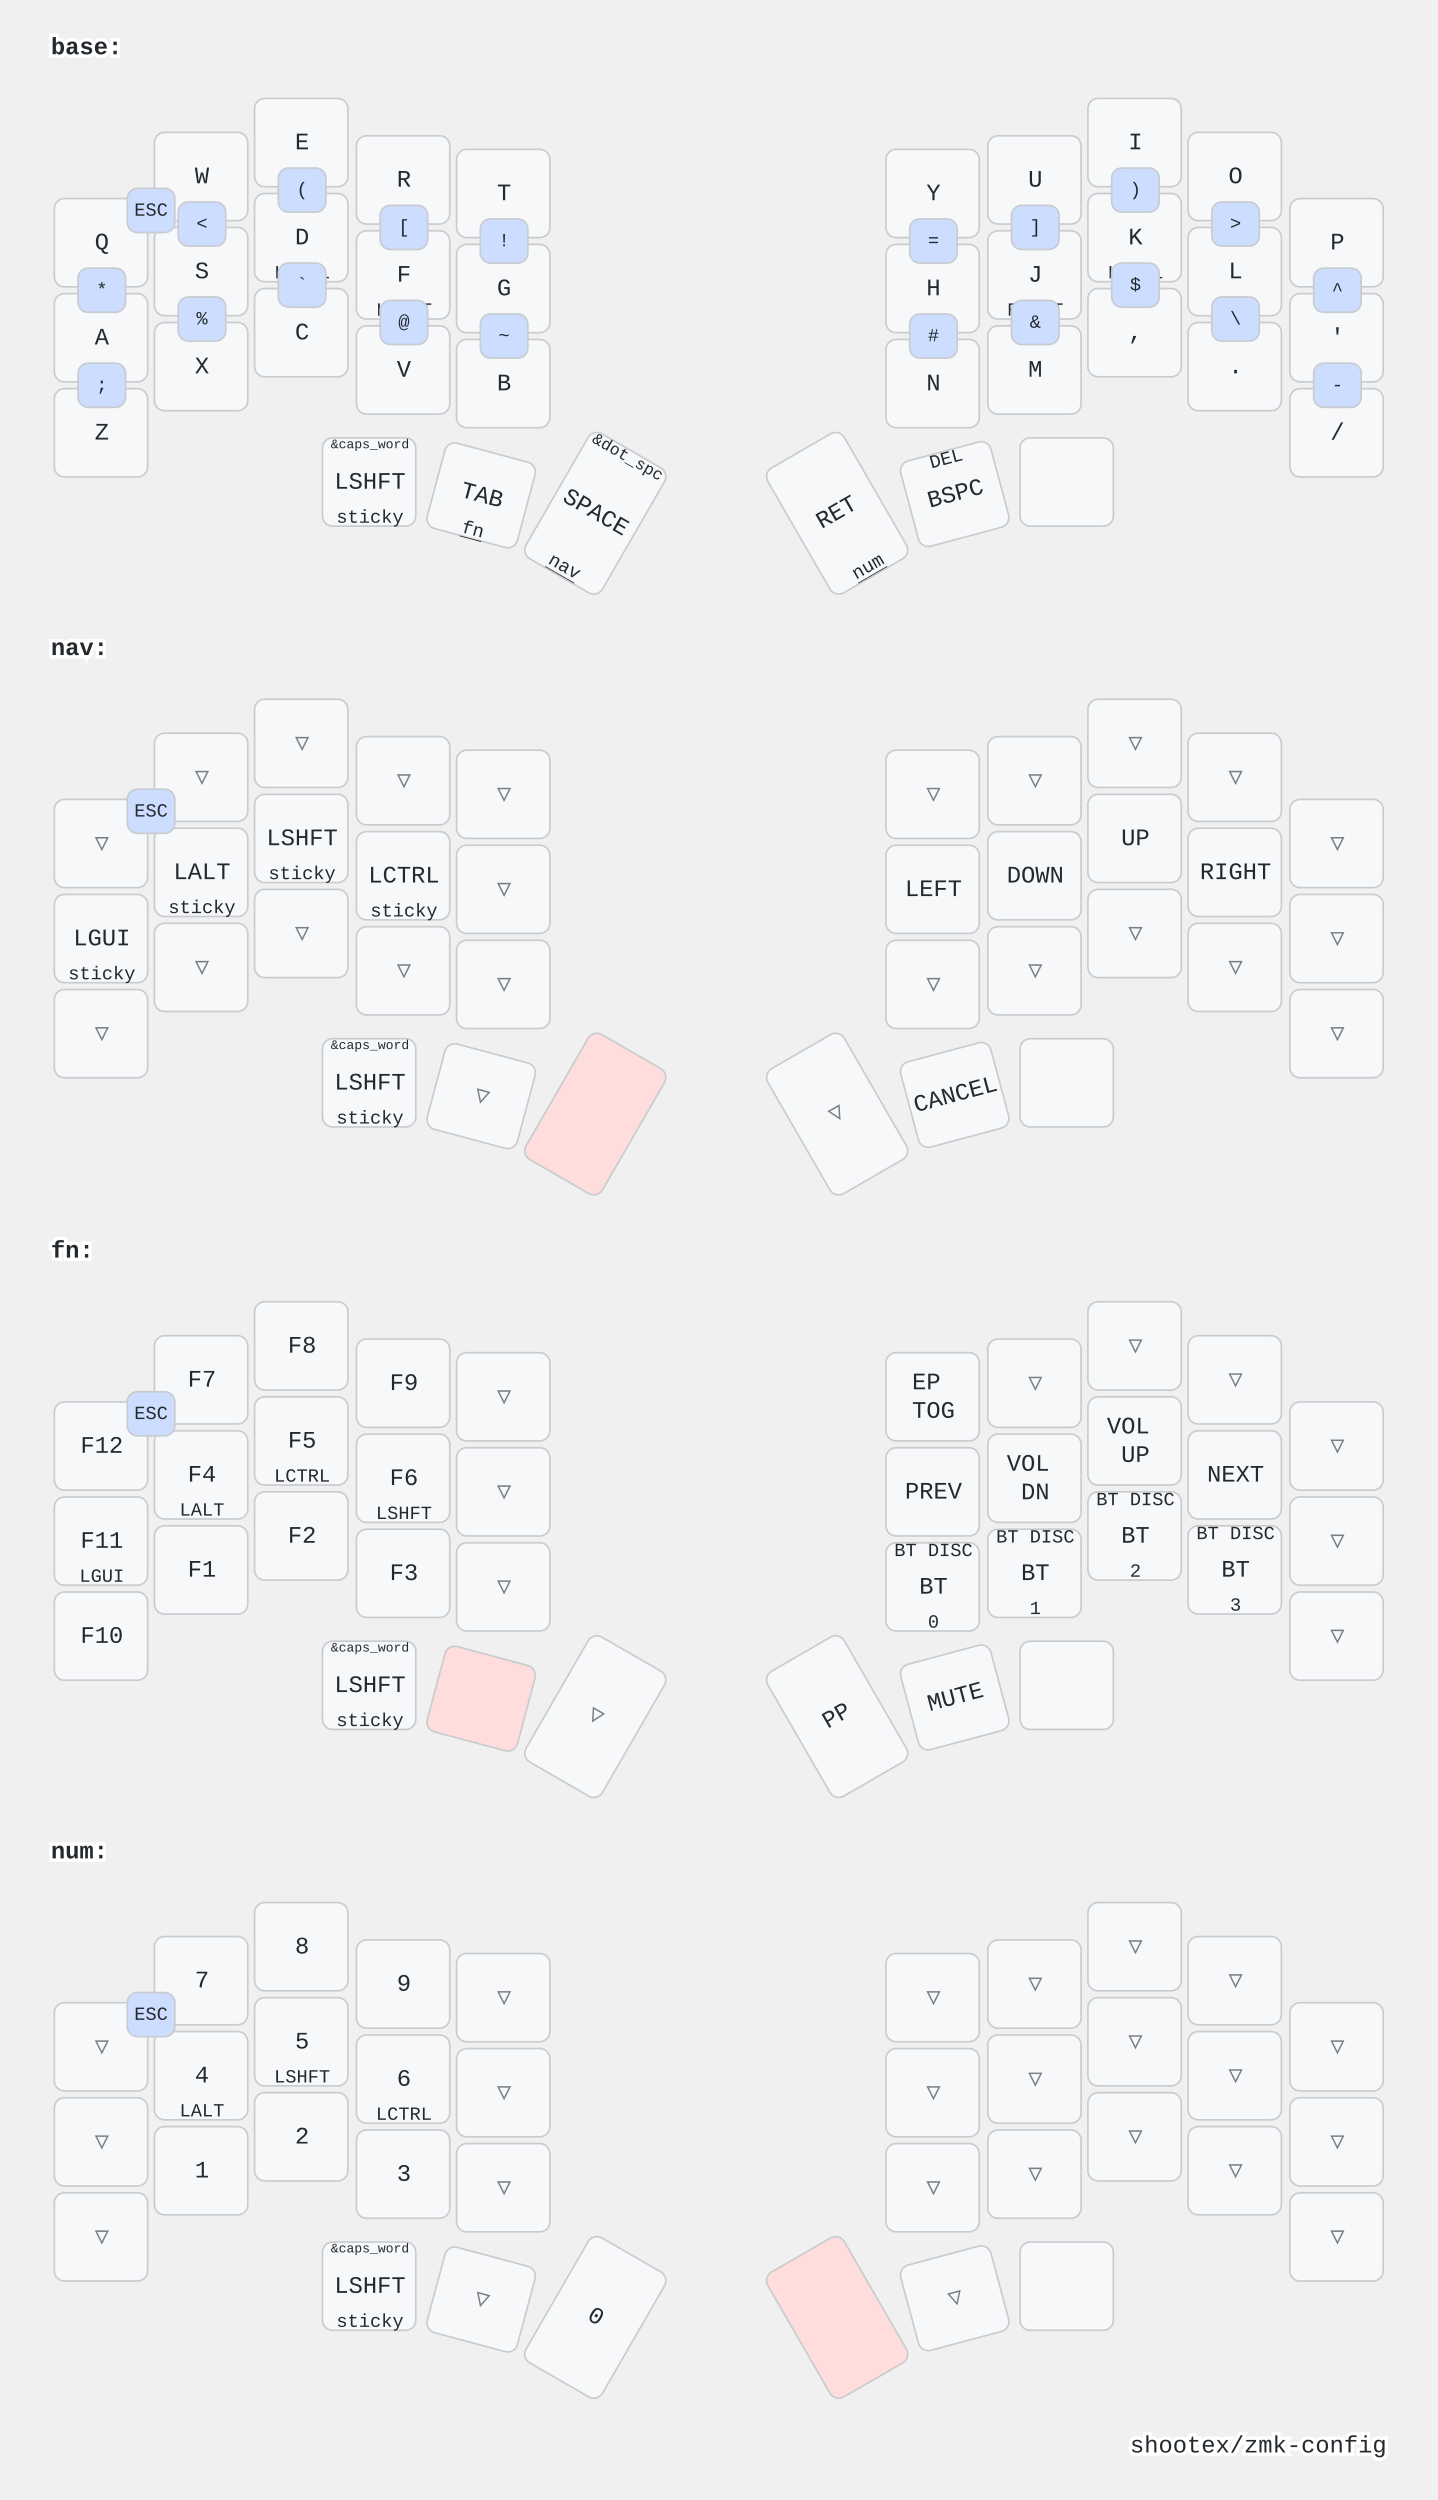
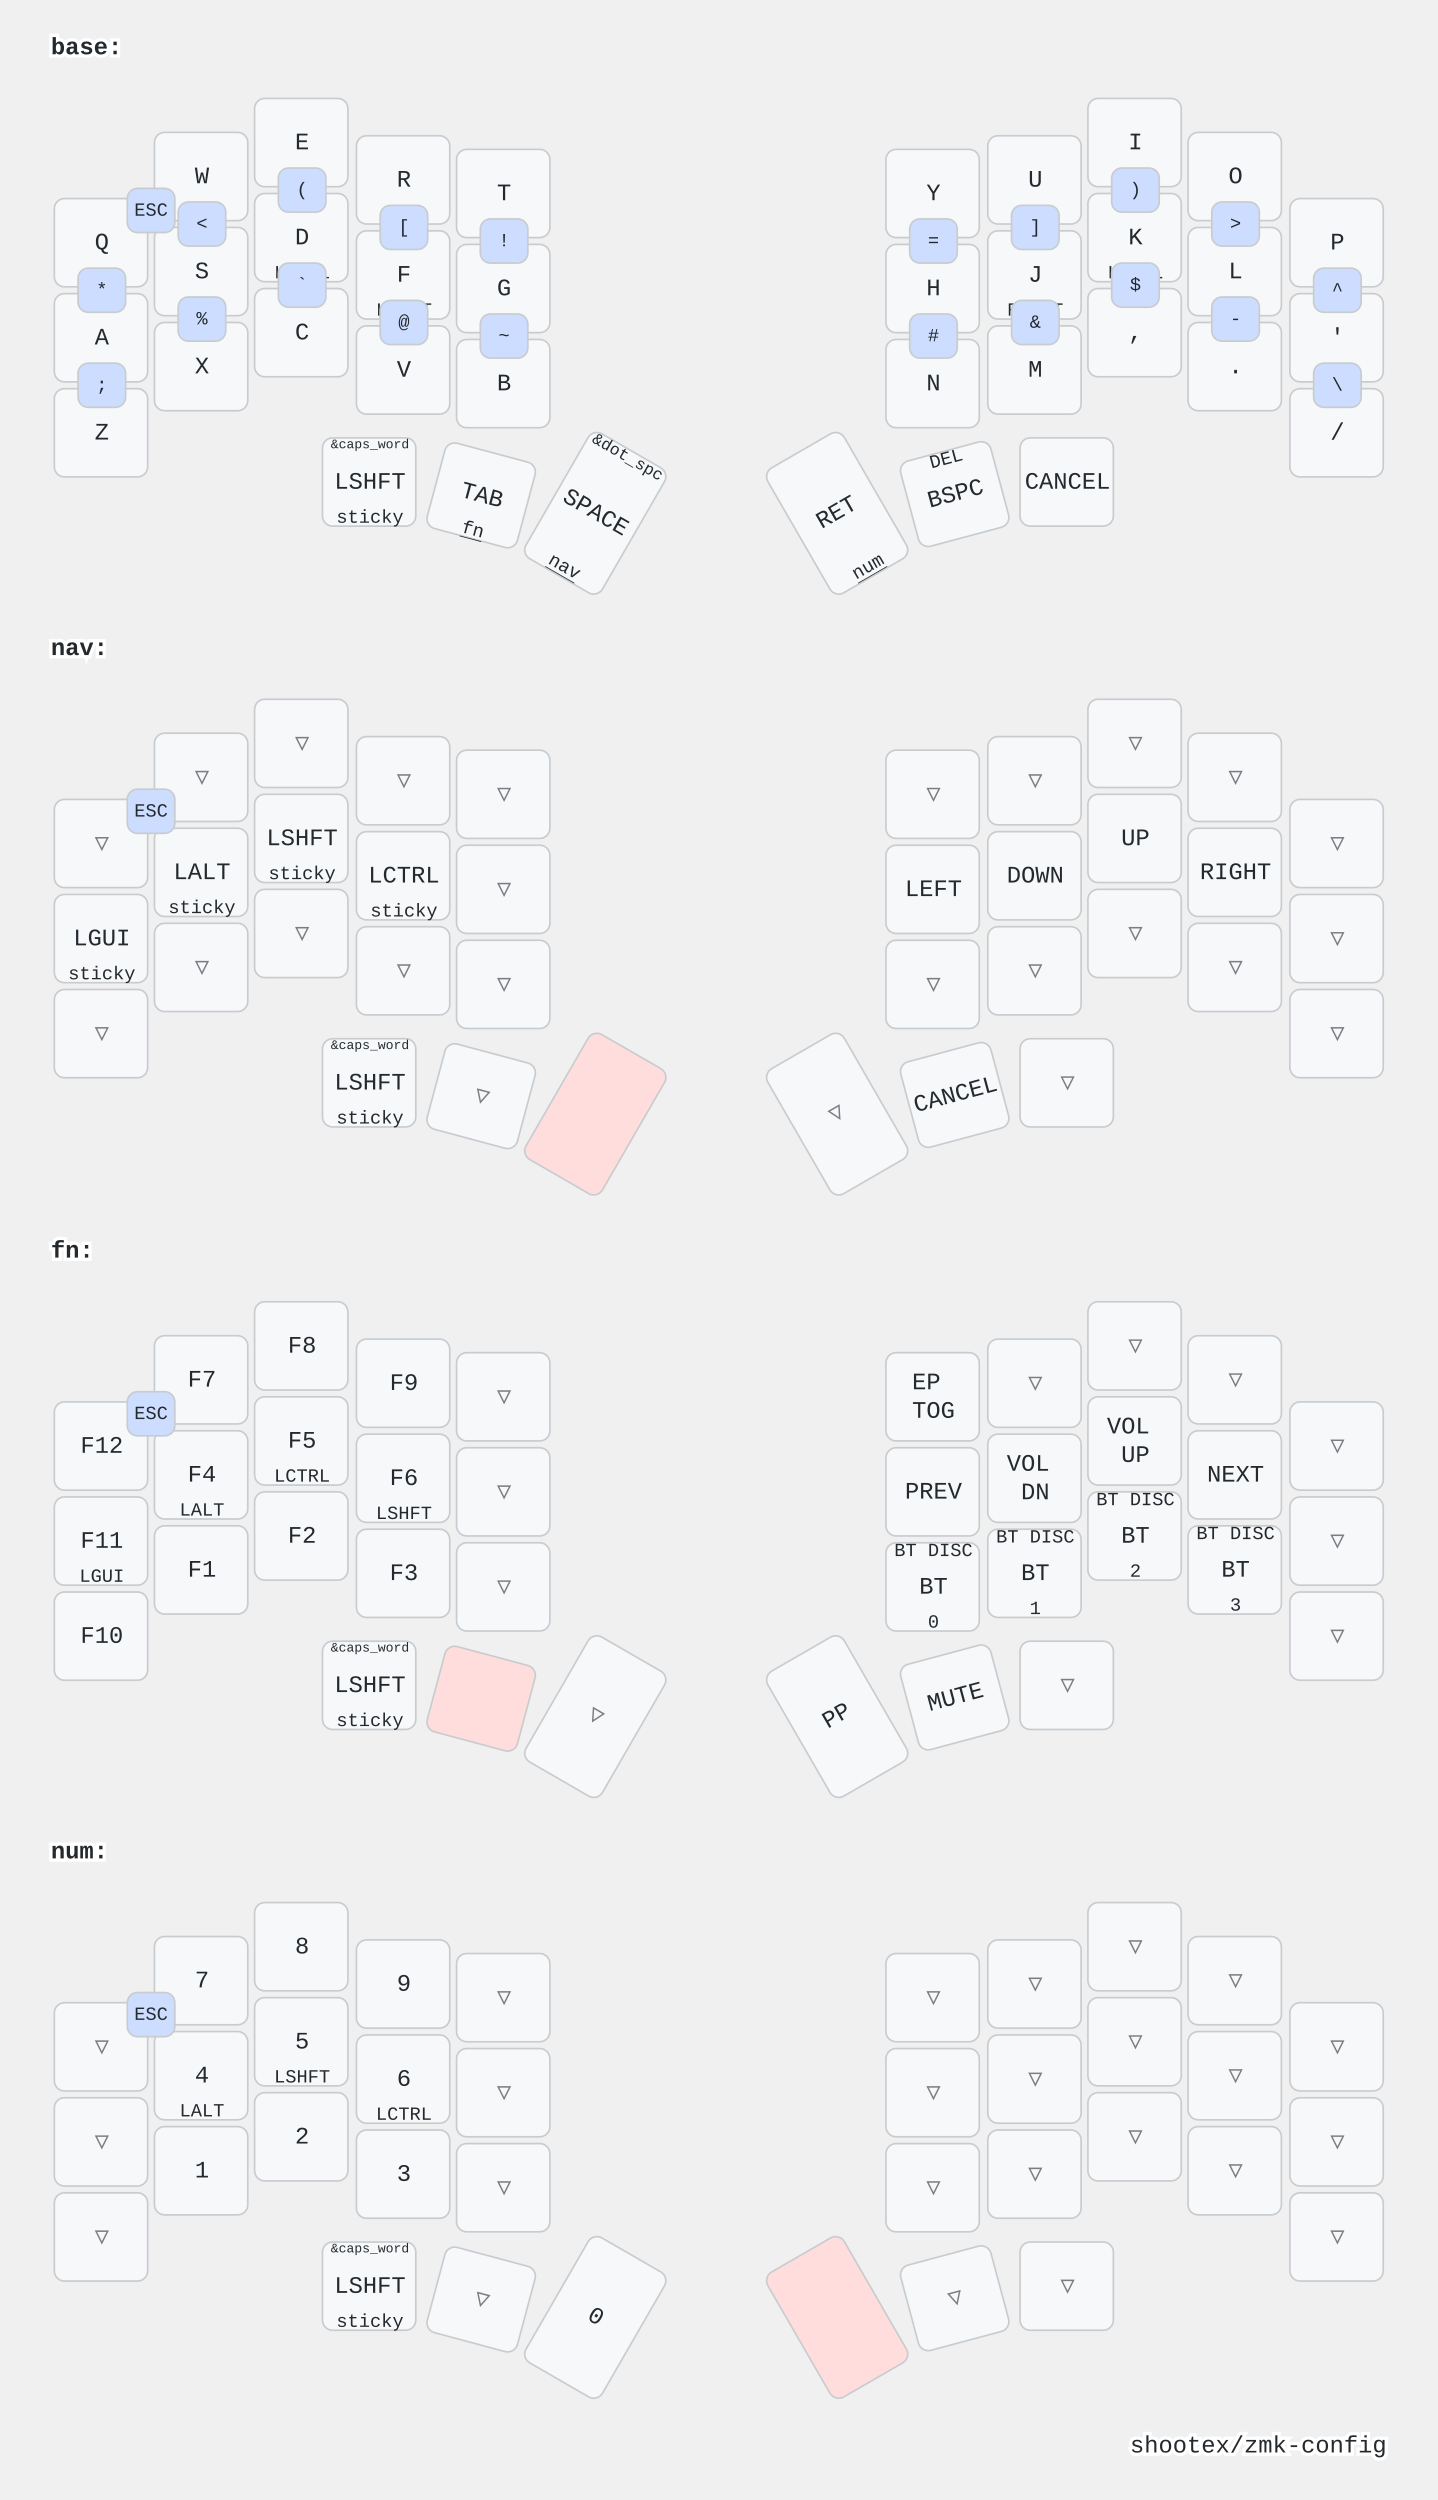
<svg xmlns="http://www.w3.org/2000/svg" width="847" height="1473" viewBox="0 0 847 1473" class="keymap">
  <style>/* inherit to force styles through use tags */
svg path {
    fill: inherit;
}

/* font and background color specifications */
svg.keymap {
    font-family: SFMono-Regular,Consolas,Liberation Mono,Menlo,monospace;
    font-size: 14px;
    font-kerning: normal;
    text-rendering: optimizeLegibility;
    fill: #24292e;
}

/* default key styling */
rect.key {
    fill: #f6f8fa;
}

rect.key, rect.combo {
    stroke: #c9cccf;
    stroke-width: 1;
}

/* default key side styling, only used is draw_key_sides is set */
rect.side {
    filter: brightness(90%);
}

/* color accent for combo boxes */
rect.combo, rect.combo-separate {
    fill: #cdf;
}

/* color accent for held keys */
rect.held, rect.combo.held {
    fill: #fdd;
}

/* color accent for ghost (optional) keys */
rect.ghost, rect.combo.ghost {
    stroke-dasharray: 4, 4;
    stroke-width: 2;
}

text {
    text-anchor: middle;
    dominant-baseline: middle;
}

/* styling for layer labels */
text.label {
    font-weight: bold;
    text-anchor: start;
    stroke: white;
    stroke-width: 4;
    paint-order: stroke;
}

/* styling for optional footer */
text.footer {
    text-anchor: end;
    dominant-baseline: auto;
    stroke: white;
    stroke-width: 4;
    paint-order: stroke;
}

/* styling for combo tap, and key hold/shifted label text */
text.combo, text.hold, text.shifted {
    font-size: 11px;
}

text.hold {
    text-anchor: middle;
    dominant-baseline: auto;
}

text.shifted {
    text-anchor: middle;
    dominant-baseline: hanging;
}

text.layer-activator {
    text-decoration: underline;
}

/* styling for hold/shifted label text in combo box */
text.combo.hold, text.combo.shifted {
    font-size: 8px;
}

/* lighter symbol for transparent keys */
text.trans {
    fill: #7b7e81;
}

/* styling for combo dendrons */
path.combo {
    stroke-width: 1;
    stroke: gray;
    fill: none;
}

/* Start Tabler Icons Cleanup */
/* cannot use height/width with glyphs */
.icon-tabler &gt; path {
    fill: inherit;
    stroke: inherit;
    stroke-width: 2;
}
/* hide tabler's default box */
.icon-tabler &gt; path[stroke="none"][fill="none"] {
    visibility: hidden;
}
/* End Tabler Icons Cleanup */

@media (prefers-color-scheme: dark) {
svg.keymap { fill: #d1d6db; }
rect.key { fill: #3f4750; }
rect.key, rect.combo { stroke: #60666c; }
rect.combo, rect.combo-separate { fill: #1f3d7a; }
rect.held, rect.combo.held { fill: #854747; }
text.label, text.footer { stroke: black; }
text.trans { fill: #7e8184; }
path.combo { stroke: #7f7f7f; }

}</style>
  <g transform="translate(30, 0)" class="layer-base">
    <text x="0" y="28" class="label" id="base">base:</text>
    <g transform="translate(0, 56)">
      <g transform="translate(30, 87)" class="key keypos-0">
        <rect rx="6" ry="6" x="-28" y="-26" width="55" height="52" class="key" />
        <text x="0" y="0" class="key tap">Q</text>
      </g>
      <g transform="translate(89, 48)" class="key keypos-1">
        <rect rx="6" ry="6" x="-28" y="-26" width="55" height="52" class="key" />
        <text x="0" y="0" class="key tap">W</text>
      </g>
      <g transform="translate(148, 28)" class="key keypos-2">
        <rect rx="6" ry="6" x="-28" y="-26" width="55" height="52" class="key" />
        <text x="0" y="0" class="key tap">E</text>
      </g>
      <g transform="translate(208, 50)" class="key keypos-3">
        <rect rx="6" ry="6" x="-28" y="-26" width="55" height="52" class="key" />
        <text x="0" y="0" class="key tap">R</text>
      </g>
      <g transform="translate(267, 58)" class="key keypos-4">
        <rect rx="6" ry="6" x="-28" y="-26" width="55" height="52" class="key" />
        <text x="0" y="0" class="key tap">T</text>
      </g>
      <g transform="translate(520, 58)" class="key keypos-5">
        <rect rx="6" ry="6" x="-28" y="-26" width="55" height="52" class="key" />
        <text x="0" y="0" class="key tap">Y</text>
      </g>
      <g transform="translate(580, 50)" class="key keypos-6">
        <rect rx="6" ry="6" x="-28" y="-26" width="55" height="52" class="key" />
        <text x="0" y="0" class="key tap">U</text>
      </g>
      <g transform="translate(639, 28)" class="key keypos-7">
        <rect rx="6" ry="6" x="-28" y="-26" width="55" height="52" class="key" />
        <text x="0" y="0" class="key tap">I</text>
      </g>
      <g transform="translate(698, 48)" class="key keypos-8">
        <rect rx="6" ry="6" x="-28" y="-26" width="55" height="52" class="key" />
        <text x="0" y="0" class="key tap">O</text>
      </g>
      <g transform="translate(758, 87)" class="key keypos-9">
        <rect rx="6" ry="6" x="-28" y="-26" width="55" height="52" class="key" />
        <text x="0" y="0" class="key tap">P</text>
      </g>
      <g transform="translate(30, 143)" class="key keypos-10">
        <rect rx="6" ry="6" x="-28" y="-26" width="55" height="52" class="key" />
        <text x="0" y="0" class="key tap">A</text>
        <text x="0" y="24" class="key hold">LGUI</text>
      </g>
      <g transform="translate(89, 104)" class="key keypos-11">
        <rect rx="6" ry="6" x="-28" y="-26" width="55" height="52" class="key" />
        <text x="0" y="0" class="key tap">S</text>
        <text x="0" y="24" class="key hold">LALT</text>
      </g>
      <g transform="translate(148, 84)" class="key keypos-12">
        <rect rx="6" ry="6" x="-28" y="-26" width="55" height="52" class="key" />
        <text x="0" y="0" class="key tap">D</text>
        <text x="0" y="24" class="key hold">LCTRL</text>
      </g>
      <g transform="translate(208, 106)" class="key keypos-13">
        <rect rx="6" ry="6" x="-28" y="-26" width="55" height="52" class="key" />
        <text x="0" y="0" class="key tap">F</text>
        <text x="0" y="24" class="key hold">LSHFT</text>
      </g>
      <g transform="translate(267, 114)" class="key keypos-14">
        <rect rx="6" ry="6" x="-28" y="-26" width="55" height="52" class="key" />
        <text x="0" y="0" class="key tap">G</text>
      </g>
      <g transform="translate(520, 114)" class="key keypos-15">
        <rect rx="6" ry="6" x="-28" y="-26" width="55" height="52" class="key" />
        <text x="0" y="0" class="key tap">H</text>
      </g>
      <g transform="translate(580, 106)" class="key keypos-16">
        <rect rx="6" ry="6" x="-28" y="-26" width="55" height="52" class="key" />
        <text x="0" y="0" class="key tap">J</text>
        <text x="0" y="24" class="key hold">RSHFT</text>
      </g>
      <g transform="translate(639, 84)" class="key keypos-17">
        <rect rx="6" ry="6" x="-28" y="-26" width="55" height="52" class="key" />
        <text x="0" y="0" class="key tap">K</text>
        <text x="0" y="24" class="key hold">LCTRL</text>
      </g>
      <g transform="translate(698, 104)" class="key keypos-18">
        <rect rx="6" ry="6" x="-28" y="-26" width="55" height="52" class="key" />
        <text x="0" y="0" class="key tap">L</text>
        <text x="0" y="24" class="key hold">LALT</text>
      </g>
      <g transform="translate(758, 143)" class="key keypos-19">
        <rect rx="6" ry="6" x="-28" y="-26" width="55" height="52" class="key" />
        <text x="0" y="0" class="key tap">'</text>
        <text x="0" y="24" class="key hold">LGUI</text>
      </g>
      <g transform="translate(30, 199)" class="key keypos-20">
        <rect rx="6" ry="6" x="-28" y="-26" width="55" height="52" class="key" />
        <text x="0" y="0" class="key tap">Z</text>
      </g>
      <g transform="translate(89, 160)" class="key keypos-21">
        <rect rx="6" ry="6" x="-28" y="-26" width="55" height="52" class="key" />
        <text x="0" y="0" class="key tap">X</text>
      </g>
      <g transform="translate(148, 140)" class="key keypos-22">
        <rect rx="6" ry="6" x="-28" y="-26" width="55" height="52" class="key" />
        <text x="0" y="0" class="key tap">C</text>
      </g>
      <g transform="translate(208, 162)" class="key keypos-23">
        <rect rx="6" ry="6" x="-28" y="-26" width="55" height="52" class="key" />
        <text x="0" y="0" class="key tap">V</text>
      </g>
      <g transform="translate(267, 170)" class="key keypos-24">
        <rect rx="6" ry="6" x="-28" y="-26" width="55" height="52" class="key" />
        <text x="0" y="0" class="key tap">B</text>
      </g>
      <g transform="translate(520, 170)" class="key keypos-25">
        <rect rx="6" ry="6" x="-28" y="-26" width="55" height="52" class="key" />
        <text x="0" y="0" class="key tap">N</text>
      </g>
      <g transform="translate(580, 162)" class="key keypos-26">
        <rect rx="6" ry="6" x="-28" y="-26" width="55" height="52" class="key" />
        <text x="0" y="0" class="key tap">M</text>
      </g>
      <g transform="translate(639, 140)" class="key keypos-27">
        <rect rx="6" ry="6" x="-28" y="-26" width="55" height="52" class="key" />
        <text x="0" y="0" class="key tap">,</text>
        <text x="0" y="-24" class="key shifted">;</text>
      </g>
      <g transform="translate(698, 160)" class="key keypos-28">
        <rect rx="6" ry="6" x="-28" y="-26" width="55" height="52" class="key" />
        <text x="0" y="0" class="key tap">.</text>
        <text x="0" y="-24" class="key shifted">:</text>
      </g>
      <g transform="translate(758, 199)" class="key keypos-29">
        <rect rx="6" ry="6" x="-28" y="-26" width="55" height="52" class="key" />
        <text x="0" y="0" class="key tap">/</text>
      </g>
      <g transform="translate(188, 228)" class="key keypos-30">
        <rect rx="6" ry="6" x="-28" y="-26" width="55" height="52" class="key" />
        <text x="0" y="0" class="key tap">LSHFT</text>
        <text x="0" y="24" class="key hold">sticky</text>
        <text x="0" y="-24" class="key shifted">
          <tspan style="font-size: 70%">&amp;caps_word</tspan>
        </text>
      </g>
      <g transform="translate(254, 236) rotate(15.0)" class="key keypos-31">
        <rect rx="6" ry="6" x="-28" y="-26" width="55" height="52" class="key" />
        <text x="0" y="0" class="key tap">TAB</text>
        <a href="#fn">
          <text x="0" y="24" class="key hold layer-activator">fn</text>
        </a>
      </g>
      <g transform="translate(321, 246) rotate(30.0)" class="key keypos-32">
        <rect rx="6" ry="6" x="-26" y="-42" width="52" height="85" class="key" />
        <text x="0" y="0" class="key tap">SPACE</text>
        <a href="#nav">
          <text x="0" y="40" class="key hold layer-activator">nav</text>
        </a>
        <text x="0" y="-40" class="key shifted">
          <tspan style="font-size: 88%">&amp;dot_spc</tspan>
        </text>
      </g>
      <g transform="translate(463, 246) rotate(-30.0)" class="key keypos-33">
        <rect rx="6" ry="6" x="-26" y="-42" width="52" height="85" class="key" />
        <text x="0" y="0" class="key tap">RET</text>
        <a href="#num">
          <text x="0" y="40" class="key hold layer-activator">num</text>
        </a>
      </g>
      <g transform="translate(533, 235) rotate(-15.0)" class="key keypos-34">
        <rect rx="6" ry="6" x="-28" y="-26" width="55" height="52" class="key" />
        <text x="0" y="0" class="key tap">BSPC</text>
        <text x="0" y="-24" class="key shifted">DEL</text>
      </g>
      <g transform="translate(599, 228)" class="key keypos-35">
        <rect rx="6" ry="6" x="-28" y="-26" width="55" height="52" class="key" />
+         <text x="0" y="0" class="key tap">CANCEL</text>
      </g>
      <g class="combo combopos-0">
        <rect rx="6" ry="6" x="16" y="102" width="28" height="26" class="combo" />
        <text x="30" y="115" class="combo tap">*</text>
      </g>
      <g class="combo combopos-1">
        <rect rx="6" ry="6" x="744" y="102" width="28" height="26" class="combo" />
        <text x="758" y="115" class="combo tap">^</text>
      </g>
      <g class="combo combopos-2">
        <rect rx="6" ry="6" x="75" y="63" width="28" height="26" class="combo" />
        <text x="89" y="76" class="combo tap">&lt;</text>
      </g>
      <g class="combo combopos-3">
        <rect rx="6" ry="6" x="684" y="63" width="28" height="26" class="combo" />
        <text x="698" y="76" class="combo tap">&gt;</text>
      </g>
      <g class="combo combopos-4">
        <rect rx="6" ry="6" x="134" y="43" width="28" height="26" class="combo" />
        <text x="148" y="56" class="combo tap">(</text>
      </g>
      <g class="combo combopos-5">
        <rect rx="6" ry="6" x="625" y="43" width="28" height="26" class="combo" />
        <text x="639" y="56" class="combo tap">)</text>
      </g>
      <g class="combo combopos-6">
        <rect rx="6" ry="6" x="194" y="65" width="28" height="26" class="combo" />
        <text x="208" y="78" class="combo tap">[</text>
      </g>
      <g class="combo combopos-7">
        <rect rx="6" ry="6" x="566" y="65" width="28" height="26" class="combo" />
        <text x="580" y="78" class="combo tap">]</text>
      </g>
      <g class="combo combopos-8">
        <rect rx="6" ry="6" x="253" y="73" width="28" height="26" class="combo" />
        <text x="267" y="86" class="combo tap">!</text>
      </g>
      <g class="combo combopos-9">
        <rect rx="6" ry="6" x="506" y="73" width="28" height="26" class="combo" />
        <text x="520" y="86" class="combo tap">=</text>
      </g>
      <g class="combo combopos-10">
        <rect rx="6" ry="6" x="16" y="158" width="28" height="26" class="combo" />
        <text x="30" y="171" class="combo tap">;</text>
      </g>
      <g class="combo combopos-11">
        <rect rx="6" ry="6" x="744" y="158" width="28" height="26" class="combo" />
-         <text x="758" y="171" class="combo tap">-</text>
+         <text x="758" y="171" class="combo tap">\</text>
      </g>
      <g class="combo combopos-12">
        <rect rx="6" ry="6" x="75" y="119" width="28" height="26" class="combo" />
        <text x="89" y="132" class="combo tap">%</text>
      </g>
      <g class="combo combopos-13">
        <rect rx="6" ry="6" x="684" y="119" width="28" height="26" class="combo" />
-         <text x="698" y="132" class="combo tap">\</text>
+         <text x="698" y="132" class="combo tap">-</text>
      </g>
      <g class="combo combopos-14">
        <rect rx="6" ry="6" x="134" y="99" width="28" height="26" class="combo" />
        <text x="148" y="112" class="combo tap">`</text>
      </g>
      <g class="combo combopos-15">
        <rect rx="6" ry="6" x="625" y="99" width="28" height="26" class="combo" />
        <text x="639" y="112" class="combo tap">$</text>
      </g>
      <g class="combo combopos-16">
        <rect rx="6" ry="6" x="194" y="121" width="28" height="26" class="combo" />
        <text x="208" y="134" class="combo tap">@</text>
      </g>
      <g class="combo combopos-17">
        <rect rx="6" ry="6" x="566" y="121" width="28" height="26" class="combo" />
        <text x="580" y="134" class="combo tap">&amp;</text>
      </g>
      <g class="combo combopos-18">
        <rect rx="6" ry="6" x="253" y="129" width="28" height="26" class="combo" />
        <text x="267" y="142" class="combo tap">~</text>
      </g>
      <g class="combo combopos-19">
        <rect rx="6" ry="6" x="506" y="129" width="28" height="26" class="combo" />
        <text x="520" y="142" class="combo tap">#</text>
      </g>
      <g class="combo combopos-20">
        <rect rx="6" ry="6" x="45" y="55" width="28" height="26" class="combo" />
        <text x="59" y="68" class="combo tap">ESC</text>
      </g>
    </g>
  </g>
  <g transform="translate(30, 354)" class="layer-nav">
    <text x="0" y="28" class="label" id="nav">nav:</text>
    <g transform="translate(0, 56)">
      <g transform="translate(30, 87)" class="key trans keypos-0">
        <rect rx="6" ry="6" x="-28" y="-26" width="55" height="52" class="key trans" />
        <text x="0" y="0" class="key trans tap">▽</text>
      </g>
      <g transform="translate(89, 48)" class="key trans keypos-1">
        <rect rx="6" ry="6" x="-28" y="-26" width="55" height="52" class="key trans" />
        <text x="0" y="0" class="key trans tap">▽</text>
      </g>
      <g transform="translate(148, 28)" class="key trans keypos-2">
        <rect rx="6" ry="6" x="-28" y="-26" width="55" height="52" class="key trans" />
        <text x="0" y="0" class="key trans tap">▽</text>
      </g>
      <g transform="translate(208, 50)" class="key trans keypos-3">
        <rect rx="6" ry="6" x="-28" y="-26" width="55" height="52" class="key trans" />
        <text x="0" y="0" class="key trans tap">▽</text>
      </g>
      <g transform="translate(267, 58)" class="key trans keypos-4">
        <rect rx="6" ry="6" x="-28" y="-26" width="55" height="52" class="key trans" />
        <text x="0" y="0" class="key trans tap">▽</text>
      </g>
      <g transform="translate(520, 58)" class="key trans keypos-5">
        <rect rx="6" ry="6" x="-28" y="-26" width="55" height="52" class="key trans" />
        <text x="0" y="0" class="key trans tap">▽</text>
      </g>
      <g transform="translate(580, 50)" class="key trans keypos-6">
        <rect rx="6" ry="6" x="-28" y="-26" width="55" height="52" class="key trans" />
        <text x="0" y="0" class="key trans tap">▽</text>
      </g>
      <g transform="translate(639, 28)" class="key trans keypos-7">
        <rect rx="6" ry="6" x="-28" y="-26" width="55" height="52" class="key trans" />
        <text x="0" y="0" class="key trans tap">▽</text>
      </g>
      <g transform="translate(698, 48)" class="key trans keypos-8">
        <rect rx="6" ry="6" x="-28" y="-26" width="55" height="52" class="key trans" />
        <text x="0" y="0" class="key trans tap">▽</text>
      </g>
      <g transform="translate(758, 87)" class="key trans keypos-9">
        <rect rx="6" ry="6" x="-28" y="-26" width="55" height="52" class="key trans" />
        <text x="0" y="0" class="key trans tap">▽</text>
      </g>
      <g transform="translate(30, 143)" class="key keypos-10">
        <rect rx="6" ry="6" x="-28" y="-26" width="55" height="52" class="key" />
        <text x="0" y="0" class="key tap">LGUI</text>
        <text x="0" y="24" class="key hold">sticky</text>
      </g>
      <g transform="translate(89, 104)" class="key keypos-11">
        <rect rx="6" ry="6" x="-28" y="-26" width="55" height="52" class="key" />
        <text x="0" y="0" class="key tap">LALT</text>
        <text x="0" y="24" class="key hold">sticky</text>
      </g>
      <g transform="translate(148, 84)" class="key keypos-12">
        <rect rx="6" ry="6" x="-28" y="-26" width="55" height="52" class="key" />
        <text x="0" y="0" class="key tap">LSHFT</text>
        <text x="0" y="24" class="key hold">sticky</text>
      </g>
      <g transform="translate(208, 106)" class="key keypos-13">
        <rect rx="6" ry="6" x="-28" y="-26" width="55" height="52" class="key" />
        <text x="0" y="0" class="key tap">LCTRL</text>
        <text x="0" y="24" class="key hold">sticky</text>
      </g>
      <g transform="translate(267, 114)" class="key trans keypos-14">
        <rect rx="6" ry="6" x="-28" y="-26" width="55" height="52" class="key trans" />
        <text x="0" y="0" class="key trans tap">▽</text>
      </g>
      <g transform="translate(520, 114)" class="key keypos-15">
        <rect rx="6" ry="6" x="-28" y="-26" width="55" height="52" class="key" />
        <text x="0" y="0" class="key tap">LEFT</text>
      </g>
      <g transform="translate(580, 106)" class="key keypos-16">
        <rect rx="6" ry="6" x="-28" y="-26" width="55" height="52" class="key" />
        <text x="0" y="0" class="key tap">DOWN</text>
      </g>
      <g transform="translate(639, 84)" class="key keypos-17">
        <rect rx="6" ry="6" x="-28" y="-26" width="55" height="52" class="key" />
        <text x="0" y="0" class="key tap">UP</text>
      </g>
      <g transform="translate(698, 104)" class="key keypos-18">
        <rect rx="6" ry="6" x="-28" y="-26" width="55" height="52" class="key" />
        <text x="0" y="0" class="key tap">RIGHT</text>
      </g>
      <g transform="translate(758, 143)" class="key trans keypos-19">
        <rect rx="6" ry="6" x="-28" y="-26" width="55" height="52" class="key trans" />
        <text x="0" y="0" class="key trans tap">▽</text>
      </g>
      <g transform="translate(30, 199)" class="key trans keypos-20">
        <rect rx="6" ry="6" x="-28" y="-26" width="55" height="52" class="key trans" />
        <text x="0" y="0" class="key trans tap">▽</text>
      </g>
      <g transform="translate(89, 160)" class="key trans keypos-21">
        <rect rx="6" ry="6" x="-28" y="-26" width="55" height="52" class="key trans" />
        <text x="0" y="0" class="key trans tap">▽</text>
      </g>
      <g transform="translate(148, 140)" class="key trans keypos-22">
        <rect rx="6" ry="6" x="-28" y="-26" width="55" height="52" class="key trans" />
        <text x="0" y="0" class="key trans tap">▽</text>
      </g>
      <g transform="translate(208, 162)" class="key trans keypos-23">
        <rect rx="6" ry="6" x="-28" y="-26" width="55" height="52" class="key trans" />
        <text x="0" y="0" class="key trans tap">▽</text>
      </g>
      <g transform="translate(267, 170)" class="key trans keypos-24">
        <rect rx="6" ry="6" x="-28" y="-26" width="55" height="52" class="key trans" />
        <text x="0" y="0" class="key trans tap">▽</text>
      </g>
      <g transform="translate(520, 170)" class="key trans keypos-25">
        <rect rx="6" ry="6" x="-28" y="-26" width="55" height="52" class="key trans" />
        <text x="0" y="0" class="key trans tap">▽</text>
      </g>
      <g transform="translate(580, 162)" class="key trans keypos-26">
        <rect rx="6" ry="6" x="-28" y="-26" width="55" height="52" class="key trans" />
        <text x="0" y="0" class="key trans tap">▽</text>
      </g>
      <g transform="translate(639, 140)" class="key trans keypos-27">
        <rect rx="6" ry="6" x="-28" y="-26" width="55" height="52" class="key trans" />
        <text x="0" y="0" class="key trans tap">▽</text>
      </g>
      <g transform="translate(698, 160)" class="key trans keypos-28">
        <rect rx="6" ry="6" x="-28" y="-26" width="55" height="52" class="key trans" />
        <text x="0" y="0" class="key trans tap">▽</text>
      </g>
      <g transform="translate(758, 199)" class="key trans keypos-29">
        <rect rx="6" ry="6" x="-28" y="-26" width="55" height="52" class="key trans" />
        <text x="0" y="0" class="key trans tap">▽</text>
      </g>
      <g transform="translate(188, 228)" class="key keypos-30">
        <rect rx="6" ry="6" x="-28" y="-26" width="55" height="52" class="key" />
        <text x="0" y="0" class="key tap">LSHFT</text>
        <text x="0" y="24" class="key hold">sticky</text>
        <text x="0" y="-24" class="key shifted">
          <tspan style="font-size: 70%">&amp;caps_word</tspan>
        </text>
      </g>
      <g transform="translate(254, 236) rotate(15.0)" class="key trans keypos-31">
        <rect rx="6" ry="6" x="-28" y="-26" width="55" height="52" class="key trans" />
        <text x="0" y="0" class="key trans tap">▽</text>
      </g>
      <g transform="translate(321, 246) rotate(30.0)" class="key held keypos-32">
        <rect rx="6" ry="6" x="-26" y="-42" width="52" height="85" class="key held" />
      </g>
      <g transform="translate(463, 246) rotate(-30.0)" class="key trans keypos-33">
        <rect rx="6" ry="6" x="-26" y="-42" width="52" height="85" class="key trans" />
        <text x="0" y="0" class="key trans tap">▽</text>
      </g>
      <g transform="translate(533, 235) rotate(-15.0)" class="key keypos-34">
        <rect rx="6" ry="6" x="-28" y="-26" width="55" height="52" class="key" />
        <text x="0" y="0" class="key tap">CANCEL</text>
      </g>
-       <g transform="translate(599, 228)" class="key keypos-35">
-         <rect rx="6" ry="6" x="-28" y="-26" width="55" height="52" class="key" />
+       <g transform="translate(599, 228)" class="key trans keypos-35">
+         <rect rx="6" ry="6" x="-28" y="-26" width="55" height="52" class="key trans" />
+         <text x="0" y="0" class="key trans tap">▽</text>
      </g>
      <g class="combo combopos-0">
        <rect rx="6" ry="6" x="45" y="55" width="28" height="26" class="combo" />
        <text x="59" y="68" class="combo tap">ESC</text>
      </g>
    </g>
  </g>
  <g transform="translate(30, 709)" class="layer-fn">
    <text x="0" y="28" class="label" id="fn">fn:</text>
    <g transform="translate(0, 56)">
      <g transform="translate(30, 87)" class="key keypos-0">
        <rect rx="6" ry="6" x="-28" y="-26" width="55" height="52" class="key" />
        <text x="0" y="0" class="key tap">F12</text>
      </g>
      <g transform="translate(89, 48)" class="key keypos-1">
        <rect rx="6" ry="6" x="-28" y="-26" width="55" height="52" class="key" />
        <text x="0" y="0" class="key tap">F7</text>
      </g>
      <g transform="translate(148, 28)" class="key keypos-2">
        <rect rx="6" ry="6" x="-28" y="-26" width="55" height="52" class="key" />
        <text x="0" y="0" class="key tap">F8</text>
      </g>
      <g transform="translate(208, 50)" class="key keypos-3">
        <rect rx="6" ry="6" x="-28" y="-26" width="55" height="52" class="key" />
        <text x="0" y="0" class="key tap">F9</text>
      </g>
      <g transform="translate(267, 58)" class="key trans keypos-4">
        <rect rx="6" ry="6" x="-28" y="-26" width="55" height="52" class="key trans" />
        <text x="0" y="0" class="key trans tap">▽</text>
      </g>
      <g transform="translate(520, 58)" class="key keypos-5">
        <rect rx="6" ry="6" x="-28" y="-26" width="55" height="52" class="key" />
        <text x="0" y="0" class="key tap">
          <tspan x="0" dy="-0.6em">EP</tspan>
          <tspan x="0" dy="1.2em">TOG</tspan>
        </text>
      </g>
      <g transform="translate(580, 50)" class="key trans keypos-6">
        <rect rx="6" ry="6" x="-28" y="-26" width="55" height="52" class="key trans" />
        <text x="0" y="0" class="key trans tap">▽</text>
      </g>
      <g transform="translate(639, 28)" class="key trans keypos-7">
        <rect rx="6" ry="6" x="-28" y="-26" width="55" height="52" class="key trans" />
        <text x="0" y="0" class="key trans tap">▽</text>
      </g>
      <g transform="translate(698, 48)" class="key trans keypos-8">
        <rect rx="6" ry="6" x="-28" y="-26" width="55" height="52" class="key trans" />
        <text x="0" y="0" class="key trans tap">▽</text>
      </g>
      <g transform="translate(758, 87)" class="key trans keypos-9">
        <rect rx="6" ry="6" x="-28" y="-26" width="55" height="52" class="key trans" />
        <text x="0" y="0" class="key trans tap">▽</text>
      </g>
      <g transform="translate(30, 143)" class="key keypos-10">
        <rect rx="6" ry="6" x="-28" y="-26" width="55" height="52" class="key" />
        <text x="0" y="0" class="key tap">F11</text>
        <text x="0" y="24" class="key hold">LGUI</text>
      </g>
      <g transform="translate(89, 104)" class="key keypos-11">
        <rect rx="6" ry="6" x="-28" y="-26" width="55" height="52" class="key" />
        <text x="0" y="0" class="key tap">F4</text>
        <text x="0" y="24" class="key hold">LALT</text>
      </g>
      <g transform="translate(148, 84)" class="key keypos-12">
        <rect rx="6" ry="6" x="-28" y="-26" width="55" height="52" class="key" />
        <text x="0" y="0" class="key tap">F5</text>
        <text x="0" y="24" class="key hold">LCTRL</text>
      </g>
      <g transform="translate(208, 106)" class="key keypos-13">
        <rect rx="6" ry="6" x="-28" y="-26" width="55" height="52" class="key" />
        <text x="0" y="0" class="key tap">F6</text>
        <text x="0" y="24" class="key hold">LSHFT</text>
      </g>
      <g transform="translate(267, 114)" class="key trans keypos-14">
        <rect rx="6" ry="6" x="-28" y="-26" width="55" height="52" class="key trans" />
        <text x="0" y="0" class="key trans tap">▽</text>
      </g>
      <g transform="translate(520, 114)" class="key keypos-15">
        <rect rx="6" ry="6" x="-28" y="-26" width="55" height="52" class="key" />
        <text x="0" y="0" class="key tap">PREV</text>
      </g>
      <g transform="translate(580, 106)" class="key keypos-16">
        <rect rx="6" ry="6" x="-28" y="-26" width="55" height="52" class="key" />
        <text x="0" y="0" class="key tap">
          <tspan x="0" dy="-0.6em">VOL</tspan>
          <tspan x="0" dy="1.2em">DN</tspan>
        </text>
      </g>
      <g transform="translate(639, 84)" class="key keypos-17">
        <rect rx="6" ry="6" x="-28" y="-26" width="55" height="52" class="key" />
        <text x="0" y="0" class="key tap">
          <tspan x="0" dy="-0.6em">VOL</tspan>
          <tspan x="0" dy="1.2em">UP</tspan>
        </text>
      </g>
      <g transform="translate(698, 104)" class="key keypos-18">
        <rect rx="6" ry="6" x="-28" y="-26" width="55" height="52" class="key" />
        <text x="0" y="0" class="key tap">NEXT</text>
      </g>
      <g transform="translate(758, 143)" class="key trans keypos-19">
        <rect rx="6" ry="6" x="-28" y="-26" width="55" height="52" class="key trans" />
        <text x="0" y="0" class="key trans tap">▽</text>
      </g>
      <g transform="translate(30, 199)" class="key keypos-20">
        <rect rx="6" ry="6" x="-28" y="-26" width="55" height="52" class="key" />
        <text x="0" y="0" class="key tap">F10</text>
      </g>
      <g transform="translate(89, 160)" class="key keypos-21">
        <rect rx="6" ry="6" x="-28" y="-26" width="55" height="52" class="key" />
        <text x="0" y="0" class="key tap">F1</text>
      </g>
      <g transform="translate(148, 140)" class="key keypos-22">
        <rect rx="6" ry="6" x="-28" y="-26" width="55" height="52" class="key" />
        <text x="0" y="0" class="key tap">F2</text>
      </g>
      <g transform="translate(208, 162)" class="key keypos-23">
        <rect rx="6" ry="6" x="-28" y="-26" width="55" height="52" class="key" />
        <text x="0" y="0" class="key tap">F3</text>
      </g>
      <g transform="translate(267, 170)" class="key trans keypos-24">
        <rect rx="6" ry="6" x="-28" y="-26" width="55" height="52" class="key trans" />
        <text x="0" y="0" class="key trans tap">▽</text>
      </g>
      <g transform="translate(520, 170)" class="key keypos-25">
        <rect rx="6" ry="6" x="-28" y="-26" width="55" height="52" class="key" />
        <text x="0" y="0" class="key tap">BT</text>
        <text x="0" y="24" class="key hold">0</text>
        <text x="0" y="-24" class="key shifted">BT DISC</text>
      </g>
      <g transform="translate(580, 162)" class="key keypos-26">
        <rect rx="6" ry="6" x="-28" y="-26" width="55" height="52" class="key" />
        <text x="0" y="0" class="key tap">BT</text>
        <text x="0" y="24" class="key hold">1</text>
        <text x="0" y="-24" class="key shifted">BT DISC</text>
      </g>
      <g transform="translate(639, 140)" class="key keypos-27">
        <rect rx="6" ry="6" x="-28" y="-26" width="55" height="52" class="key" />
        <text x="0" y="0" class="key tap">BT</text>
        <text x="0" y="24" class="key hold">2</text>
        <text x="0" y="-24" class="key shifted">BT DISC</text>
      </g>
      <g transform="translate(698, 160)" class="key keypos-28">
        <rect rx="6" ry="6" x="-28" y="-26" width="55" height="52" class="key" />
        <text x="0" y="0" class="key tap">BT</text>
        <text x="0" y="24" class="key hold">3</text>
        <text x="0" y="-24" class="key shifted">BT DISC</text>
      </g>
      <g transform="translate(758, 199)" class="key trans keypos-29">
        <rect rx="6" ry="6" x="-28" y="-26" width="55" height="52" class="key trans" />
        <text x="0" y="0" class="key trans tap">▽</text>
      </g>
      <g transform="translate(188, 228)" class="key keypos-30">
        <rect rx="6" ry="6" x="-28" y="-26" width="55" height="52" class="key" />
        <text x="0" y="0" class="key tap">LSHFT</text>
        <text x="0" y="24" class="key hold">sticky</text>
        <text x="0" y="-24" class="key shifted">
          <tspan style="font-size: 70%">&amp;caps_word</tspan>
        </text>
      </g>
      <g transform="translate(254, 236) rotate(15.0)" class="key held keypos-31">
        <rect rx="6" ry="6" x="-28" y="-26" width="55" height="52" class="key held" />
      </g>
      <g transform="translate(321, 246) rotate(30.0)" class="key trans keypos-32">
        <rect rx="6" ry="6" x="-26" y="-42" width="52" height="85" class="key trans" />
        <text x="0" y="0" class="key trans tap">▽</text>
      </g>
      <g transform="translate(463, 246) rotate(-30.0)" class="key keypos-33">
        <rect rx="6" ry="6" x="-26" y="-42" width="52" height="85" class="key" />
        <text x="0" y="0" class="key tap">PP</text>
      </g>
      <g transform="translate(533, 235) rotate(-15.0)" class="key keypos-34">
        <rect rx="6" ry="6" x="-28" y="-26" width="55" height="52" class="key" />
        <text x="0" y="0" class="key tap">MUTE</text>
      </g>
-       <g transform="translate(599, 228)" class="key keypos-35">
-         <rect rx="6" ry="6" x="-28" y="-26" width="55" height="52" class="key" />
+       <g transform="translate(599, 228)" class="key trans keypos-35">
+         <rect rx="6" ry="6" x="-28" y="-26" width="55" height="52" class="key trans" />
+         <text x="0" y="0" class="key trans tap">▽</text>
      </g>
      <g class="combo combopos-0">
        <rect rx="6" ry="6" x="45" y="55" width="28" height="26" class="combo" />
        <text x="59" y="68" class="combo tap">ESC</text>
      </g>
    </g>
  </g>
  <g transform="translate(30, 1063)" class="layer-num">
    <text x="0" y="28" class="label" id="num">num:</text>
    <g transform="translate(0, 56)">
      <g transform="translate(30, 87)" class="key trans keypos-0">
        <rect rx="6" ry="6" x="-28" y="-26" width="55" height="52" class="key trans" />
        <text x="0" y="0" class="key trans tap">▽</text>
      </g>
      <g transform="translate(89, 48)" class="key keypos-1">
        <rect rx="6" ry="6" x="-28" y="-26" width="55" height="52" class="key" />
        <text x="0" y="0" class="key tap">7</text>
      </g>
      <g transform="translate(148, 28)" class="key keypos-2">
        <rect rx="6" ry="6" x="-28" y="-26" width="55" height="52" class="key" />
        <text x="0" y="0" class="key tap">8</text>
      </g>
      <g transform="translate(208, 50)" class="key keypos-3">
        <rect rx="6" ry="6" x="-28" y="-26" width="55" height="52" class="key" />
        <text x="0" y="0" class="key tap">9</text>
      </g>
      <g transform="translate(267, 58)" class="key trans keypos-4">
        <rect rx="6" ry="6" x="-28" y="-26" width="55" height="52" class="key trans" />
        <text x="0" y="0" class="key trans tap">▽</text>
      </g>
      <g transform="translate(520, 58)" class="key trans keypos-5">
        <rect rx="6" ry="6" x="-28" y="-26" width="55" height="52" class="key trans" />
        <text x="0" y="0" class="key trans tap">▽</text>
      </g>
      <g transform="translate(580, 50)" class="key trans keypos-6">
        <rect rx="6" ry="6" x="-28" y="-26" width="55" height="52" class="key trans" />
        <text x="0" y="0" class="key trans tap">▽</text>
      </g>
      <g transform="translate(639, 28)" class="key trans keypos-7">
        <rect rx="6" ry="6" x="-28" y="-26" width="55" height="52" class="key trans" />
        <text x="0" y="0" class="key trans tap">▽</text>
      </g>
      <g transform="translate(698, 48)" class="key trans keypos-8">
        <rect rx="6" ry="6" x="-28" y="-26" width="55" height="52" class="key trans" />
        <text x="0" y="0" class="key trans tap">▽</text>
      </g>
      <g transform="translate(758, 87)" class="key trans keypos-9">
        <rect rx="6" ry="6" x="-28" y="-26" width="55" height="52" class="key trans" />
        <text x="0" y="0" class="key trans tap">▽</text>
      </g>
      <g transform="translate(30, 143)" class="key trans keypos-10">
        <rect rx="6" ry="6" x="-28" y="-26" width="55" height="52" class="key trans" />
        <text x="0" y="0" class="key trans tap">▽</text>
      </g>
      <g transform="translate(89, 104)" class="key keypos-11">
        <rect rx="6" ry="6" x="-28" y="-26" width="55" height="52" class="key" />
        <text x="0" y="0" class="key tap">4</text>
        <text x="0" y="24" class="key hold">LALT</text>
      </g>
      <g transform="translate(148, 84)" class="key keypos-12">
        <rect rx="6" ry="6" x="-28" y="-26" width="55" height="52" class="key" />
        <text x="0" y="0" class="key tap">5</text>
        <text x="0" y="24" class="key hold">LSHFT</text>
      </g>
      <g transform="translate(208, 106)" class="key keypos-13">
        <rect rx="6" ry="6" x="-28" y="-26" width="55" height="52" class="key" />
        <text x="0" y="0" class="key tap">6</text>
        <text x="0" y="24" class="key hold">LCTRL</text>
      </g>
      <g transform="translate(267, 114)" class="key trans keypos-14">
        <rect rx="6" ry="6" x="-28" y="-26" width="55" height="52" class="key trans" />
        <text x="0" y="0" class="key trans tap">▽</text>
      </g>
      <g transform="translate(520, 114)" class="key trans keypos-15">
        <rect rx="6" ry="6" x="-28" y="-26" width="55" height="52" class="key trans" />
        <text x="0" y="0" class="key trans tap">▽</text>
      </g>
      <g transform="translate(580, 106)" class="key trans keypos-16">
        <rect rx="6" ry="6" x="-28" y="-26" width="55" height="52" class="key trans" />
        <text x="0" y="0" class="key trans tap">▽</text>
      </g>
      <g transform="translate(639, 84)" class="key trans keypos-17">
        <rect rx="6" ry="6" x="-28" y="-26" width="55" height="52" class="key trans" />
        <text x="0" y="0" class="key trans tap">▽</text>
      </g>
      <g transform="translate(698, 104)" class="key trans keypos-18">
        <rect rx="6" ry="6" x="-28" y="-26" width="55" height="52" class="key trans" />
        <text x="0" y="0" class="key trans tap">▽</text>
      </g>
      <g transform="translate(758, 143)" class="key trans keypos-19">
        <rect rx="6" ry="6" x="-28" y="-26" width="55" height="52" class="key trans" />
        <text x="0" y="0" class="key trans tap">▽</text>
      </g>
      <g transform="translate(30, 199)" class="key trans keypos-20">
        <rect rx="6" ry="6" x="-28" y="-26" width="55" height="52" class="key trans" />
        <text x="0" y="0" class="key trans tap">▽</text>
      </g>
      <g transform="translate(89, 160)" class="key keypos-21">
        <rect rx="6" ry="6" x="-28" y="-26" width="55" height="52" class="key" />
        <text x="0" y="0" class="key tap">1</text>
      </g>
      <g transform="translate(148, 140)" class="key keypos-22">
        <rect rx="6" ry="6" x="-28" y="-26" width="55" height="52" class="key" />
        <text x="0" y="0" class="key tap">2</text>
      </g>
      <g transform="translate(208, 162)" class="key keypos-23">
        <rect rx="6" ry="6" x="-28" y="-26" width="55" height="52" class="key" />
        <text x="0" y="0" class="key tap">3</text>
      </g>
      <g transform="translate(267, 170)" class="key trans keypos-24">
        <rect rx="6" ry="6" x="-28" y="-26" width="55" height="52" class="key trans" />
        <text x="0" y="0" class="key trans tap">▽</text>
      </g>
      <g transform="translate(520, 170)" class="key trans keypos-25">
        <rect rx="6" ry="6" x="-28" y="-26" width="55" height="52" class="key trans" />
        <text x="0" y="0" class="key trans tap">▽</text>
      </g>
      <g transform="translate(580, 162)" class="key trans keypos-26">
        <rect rx="6" ry="6" x="-28" y="-26" width="55" height="52" class="key trans" />
        <text x="0" y="0" class="key trans tap">▽</text>
      </g>
      <g transform="translate(639, 140)" class="key trans keypos-27">
        <rect rx="6" ry="6" x="-28" y="-26" width="55" height="52" class="key trans" />
        <text x="0" y="0" class="key trans tap">▽</text>
      </g>
      <g transform="translate(698, 160)" class="key trans keypos-28">
        <rect rx="6" ry="6" x="-28" y="-26" width="55" height="52" class="key trans" />
        <text x="0" y="0" class="key trans tap">▽</text>
      </g>
      <g transform="translate(758, 199)" class="key trans keypos-29">
        <rect rx="6" ry="6" x="-28" y="-26" width="55" height="52" class="key trans" />
        <text x="0" y="0" class="key trans tap">▽</text>
      </g>
      <g transform="translate(188, 228)" class="key keypos-30">
        <rect rx="6" ry="6" x="-28" y="-26" width="55" height="52" class="key" />
        <text x="0" y="0" class="key tap">LSHFT</text>
        <text x="0" y="24" class="key hold">sticky</text>
        <text x="0" y="-24" class="key shifted">
          <tspan style="font-size: 70%">&amp;caps_word</tspan>
        </text>
      </g>
      <g transform="translate(254, 236) rotate(15.0)" class="key trans keypos-31">
        <rect rx="6" ry="6" x="-28" y="-26" width="55" height="52" class="key trans" />
        <text x="0" y="0" class="key trans tap">▽</text>
      </g>
      <g transform="translate(321, 246) rotate(30.0)" class="key keypos-32">
        <rect rx="6" ry="6" x="-26" y="-42" width="52" height="85" class="key" />
        <text x="0" y="0" class="key tap">0</text>
      </g>
      <g transform="translate(463, 246) rotate(-30.0)" class="key held keypos-33">
        <rect rx="6" ry="6" x="-26" y="-42" width="52" height="85" class="key held" />
      </g>
      <g transform="translate(533, 235) rotate(-15.0)" class="key trans keypos-34">
        <rect rx="6" ry="6" x="-28" y="-26" width="55" height="52" class="key trans" />
        <text x="0" y="0" class="key trans tap">▽</text>
      </g>
-       <g transform="translate(599, 228)" class="key keypos-35">
-         <rect rx="6" ry="6" x="-28" y="-26" width="55" height="52" class="key" />
+       <g transform="translate(599, 228)" class="key trans keypos-35">
+         <rect rx="6" ry="6" x="-28" y="-26" width="55" height="52" class="key trans" />
+         <text x="0" y="0" class="key trans tap">▽</text>
      </g>
      <g class="combo combopos-0">
        <rect rx="6" ry="6" x="45" y="55" width="28" height="26" class="combo" />
        <text x="59" y="68" class="combo tap">ESC</text>
      </g>
    </g>
  </g>
  <text x="817.0" y="1445.0" class="footer">shootex/zmk-config</text>
</svg>
